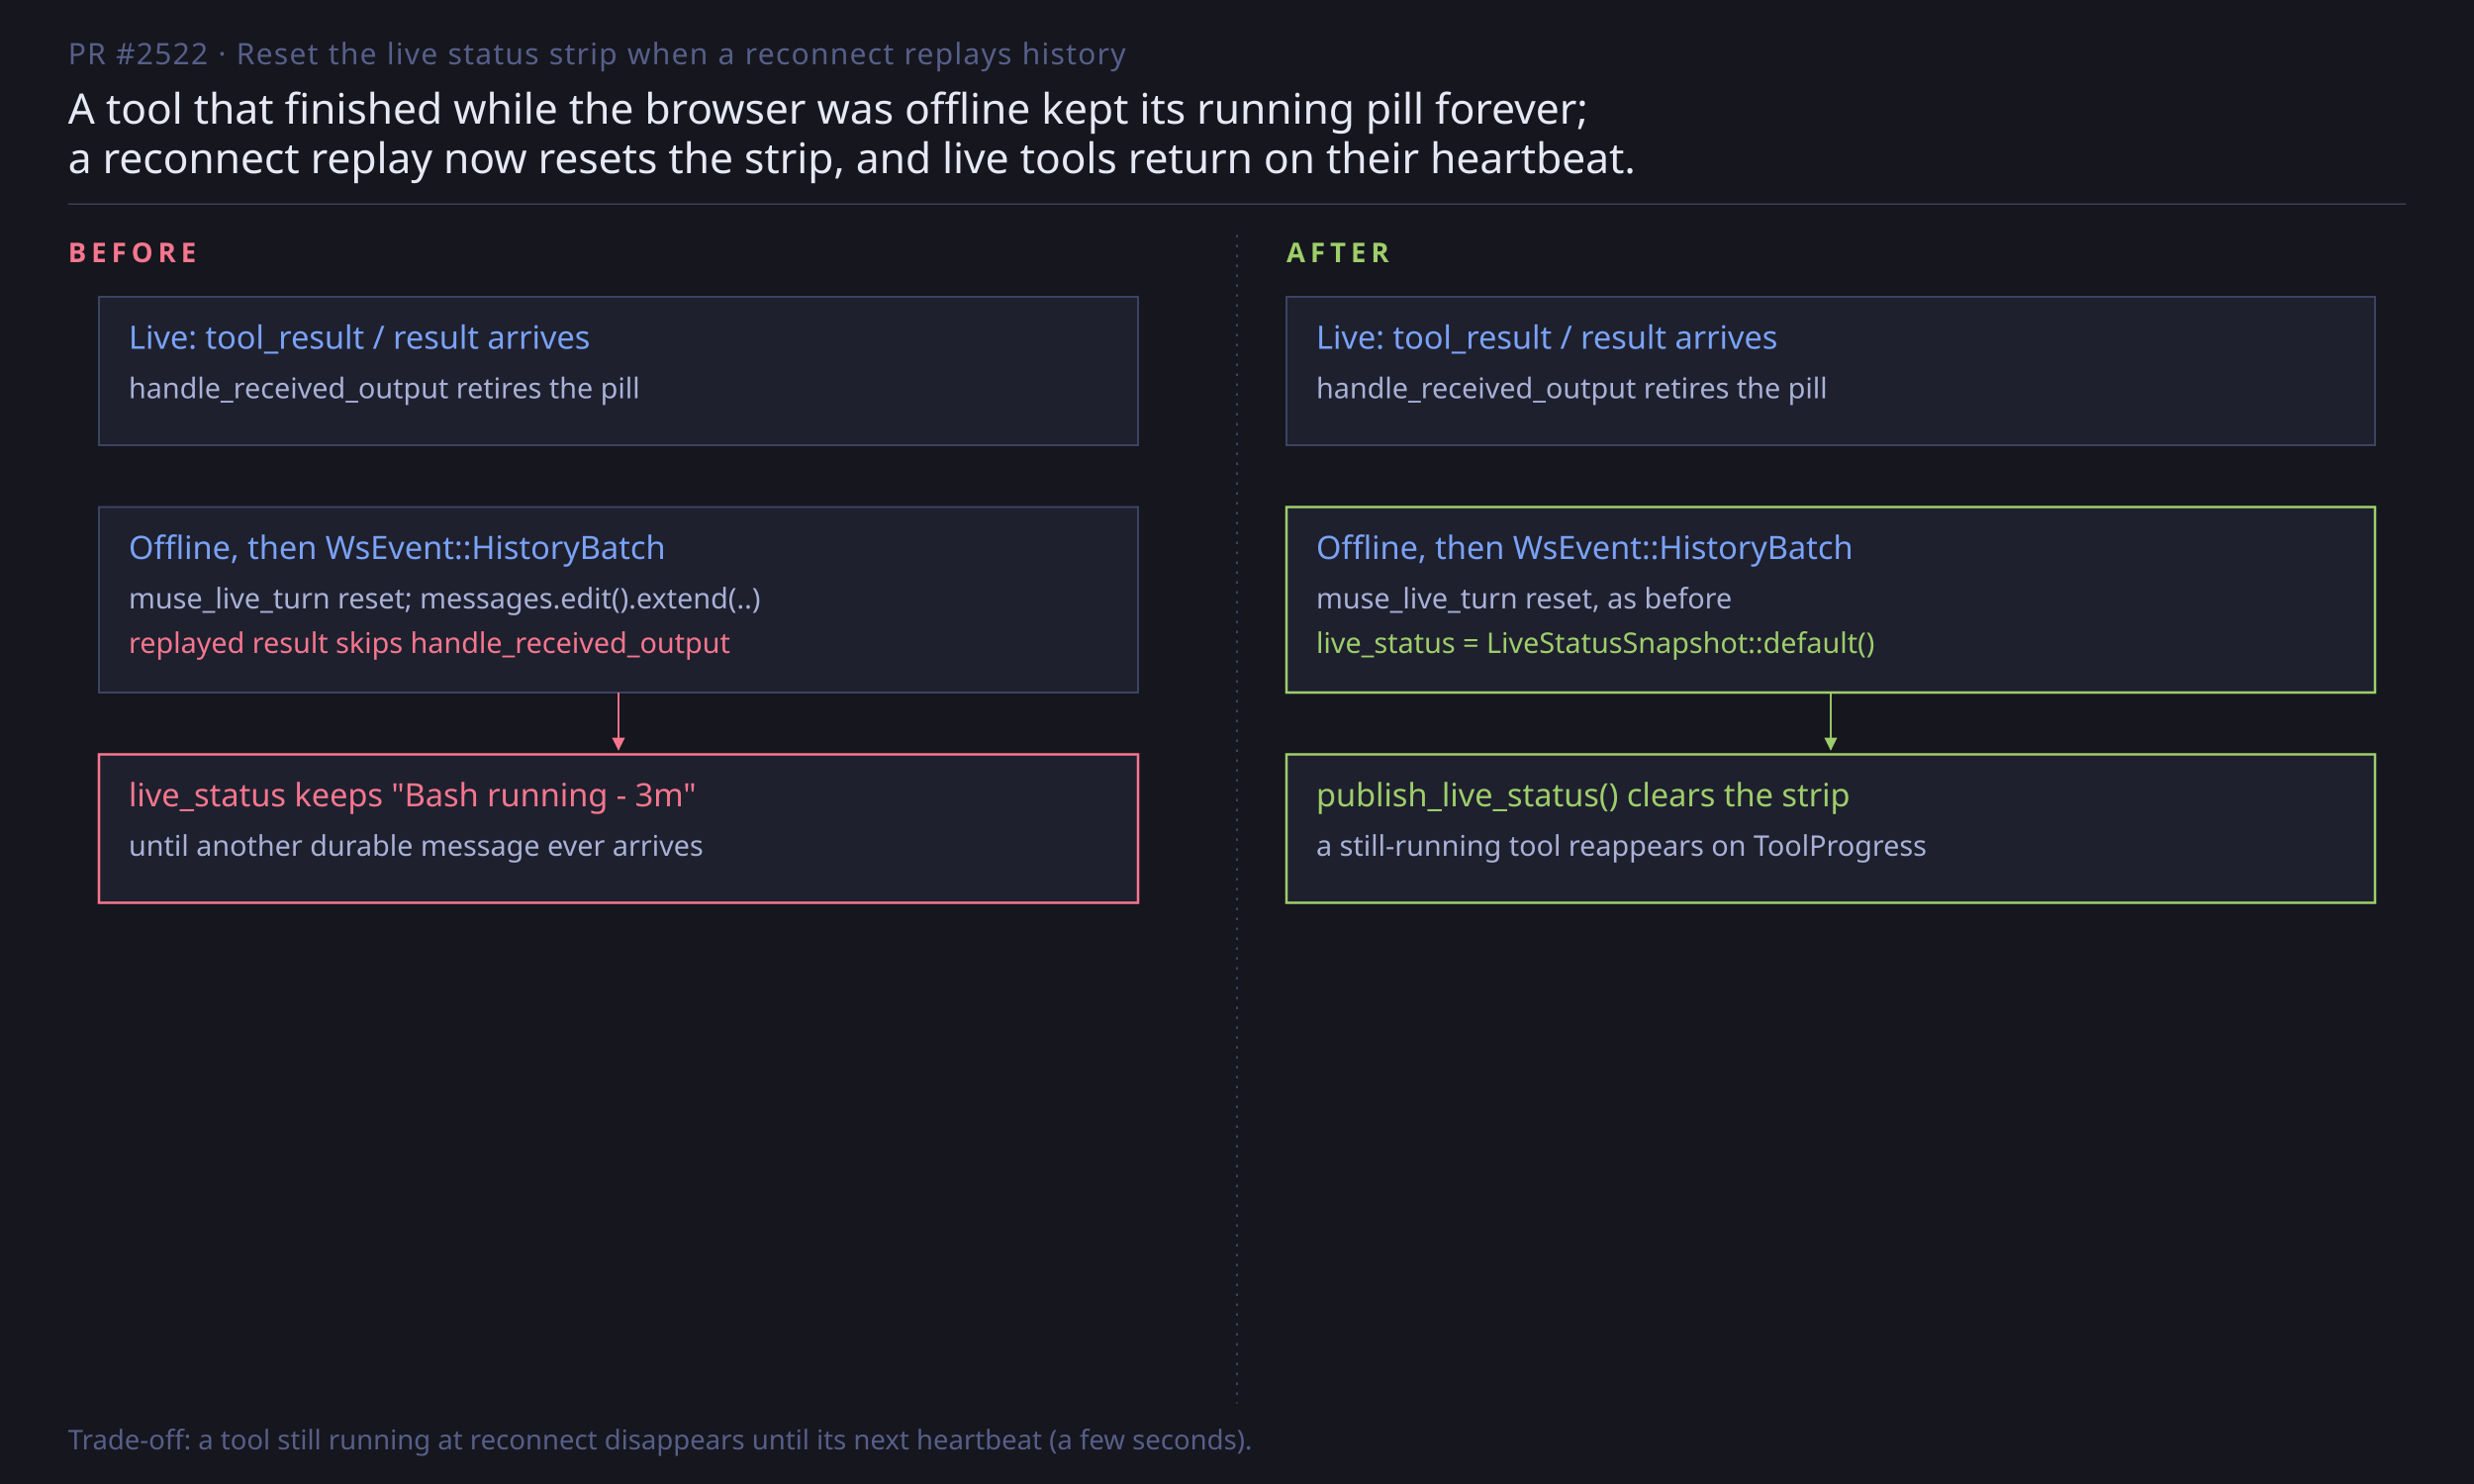
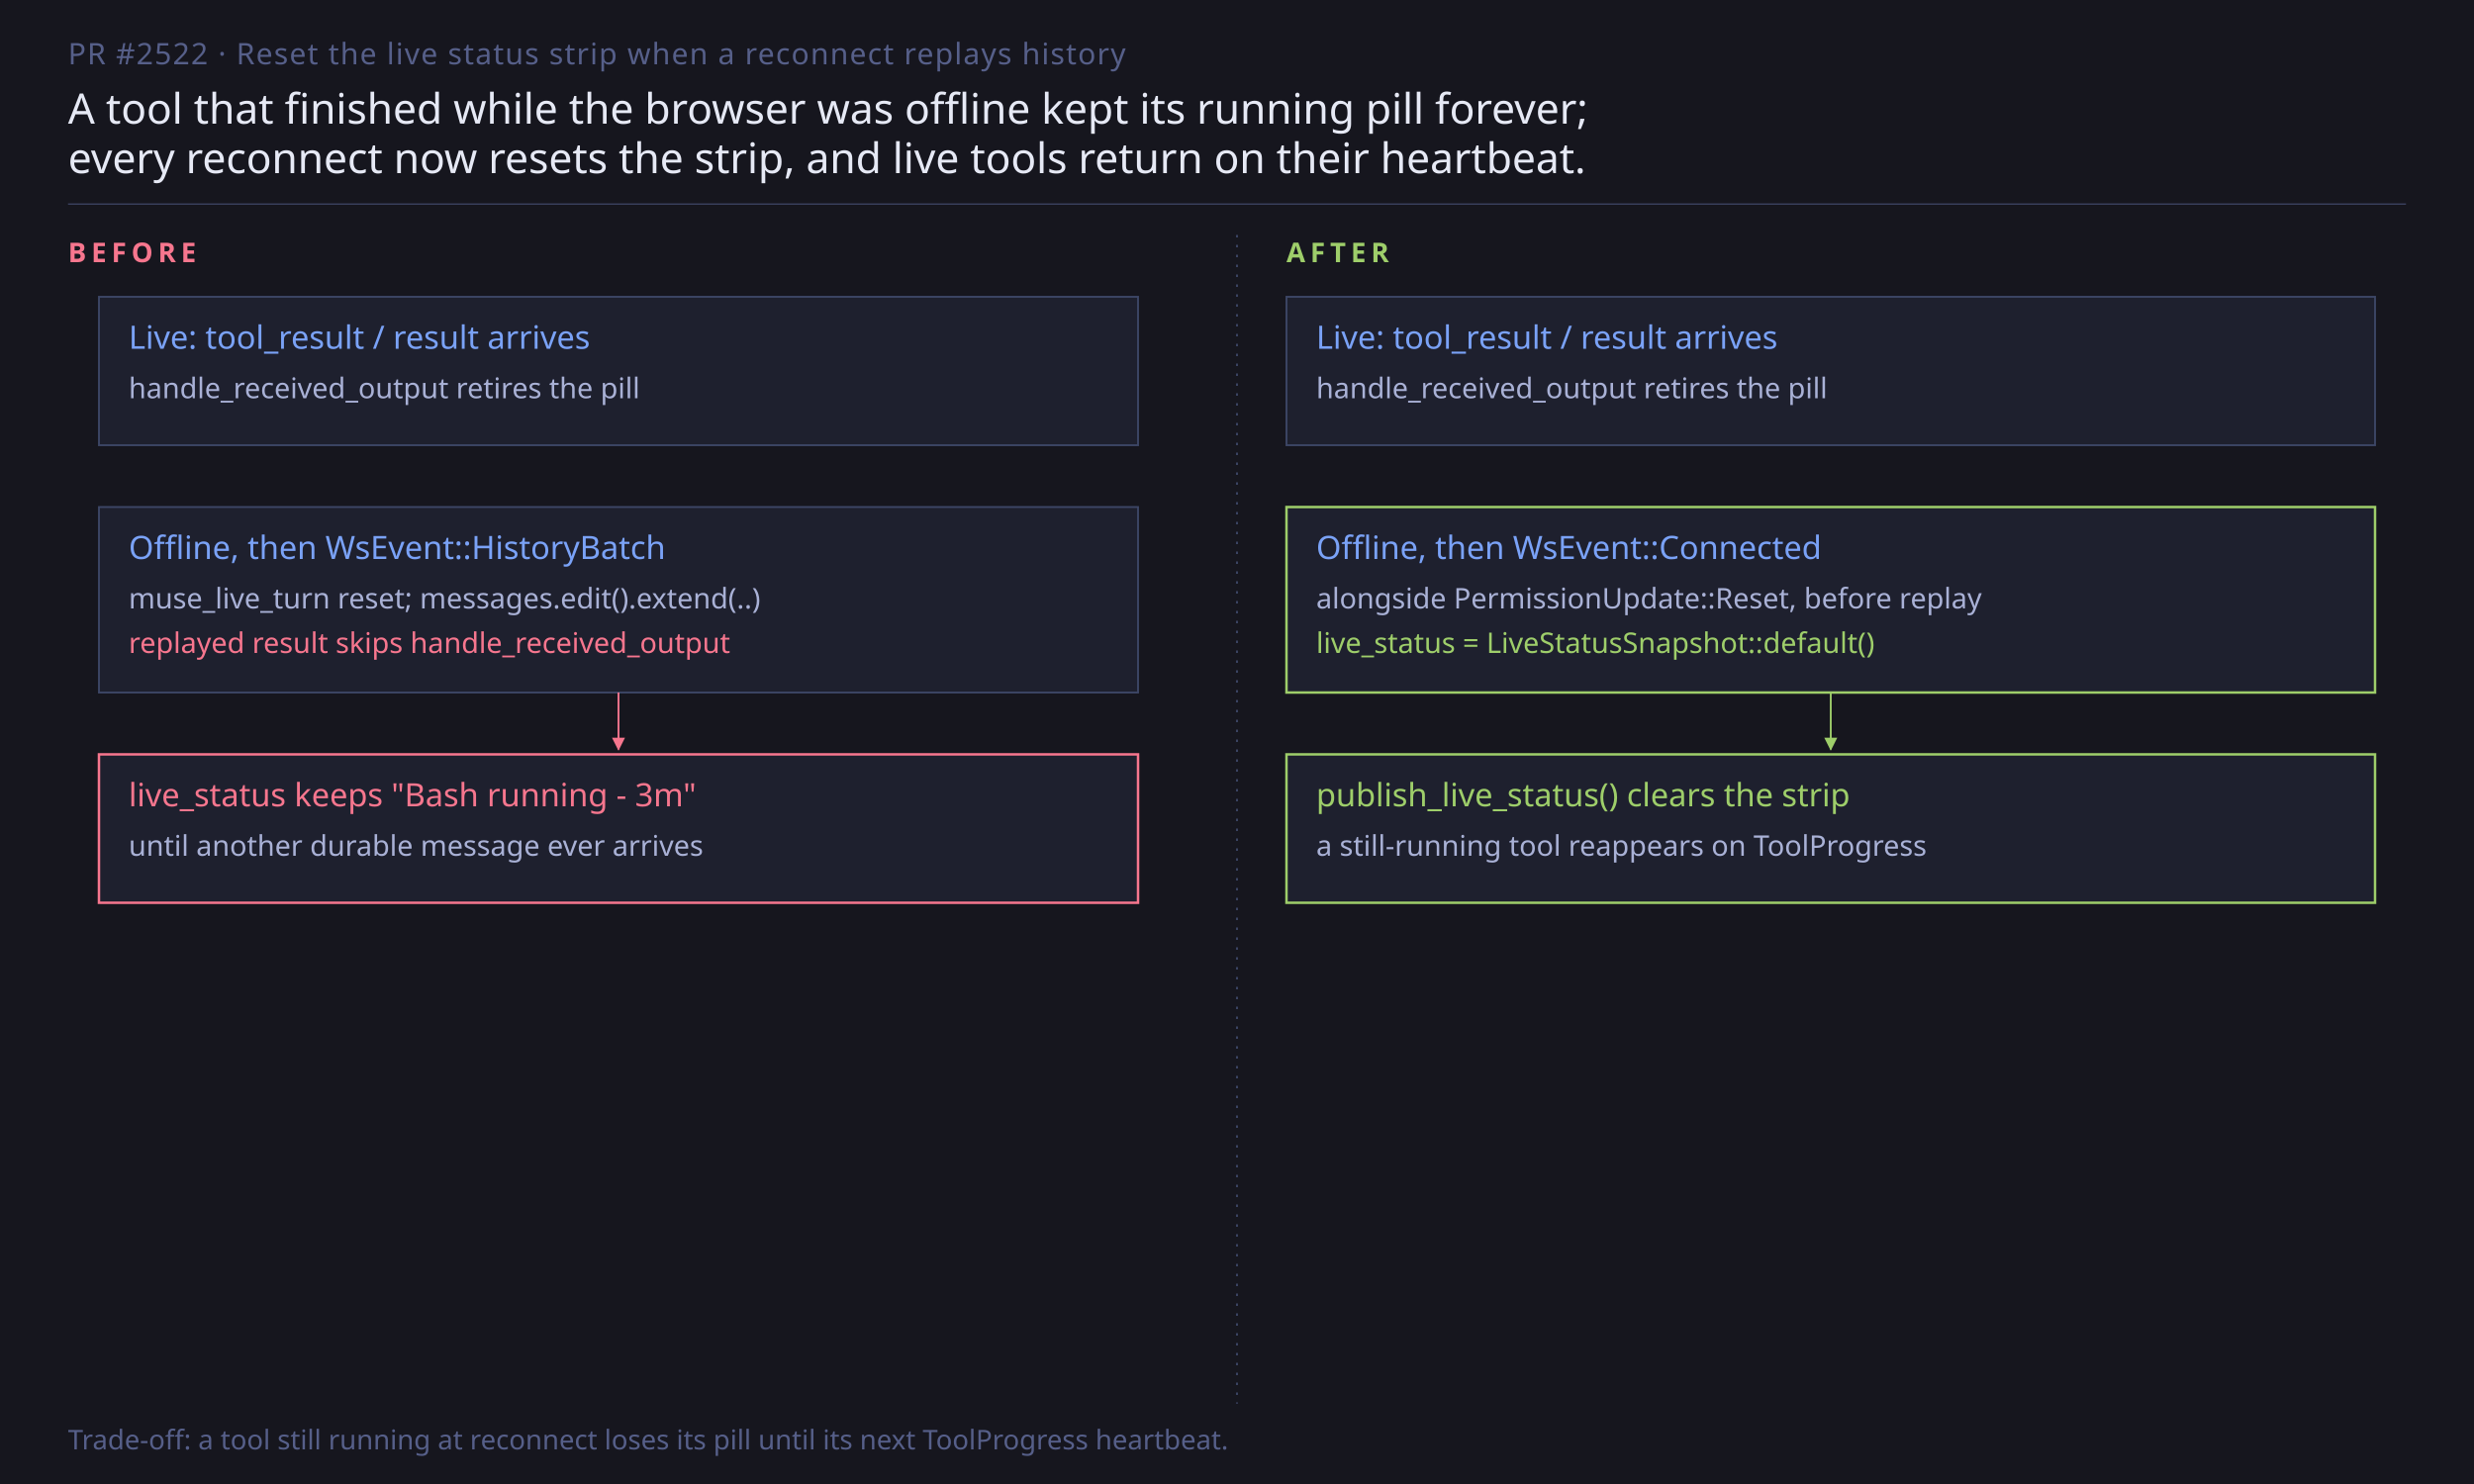
<svg xmlns="http://www.w3.org/2000/svg" viewBox="0 0 2000 1200" font-family="'Segoe UI', 'Noto Sans', 'DejaVu Sans', ui-sans-serif, system-ui, sans-serif">
  <rect x="0" y="0" width="2000" height="1200" fill="#16161e" />
  <defs>
    <marker id="arr-red" viewBox="0 0 10 10" refX="9" refY="5" markerWidth="7" markerHeight="7" orient="auto-start-reverse">
      <path d="M0,0 L10,5 L0,10 z" fill="#f7768e" />
    </marker>
    <marker id="arr-green" viewBox="0 0 10 10" refX="9" refY="5" markerWidth="7" markerHeight="7" orient="auto-start-reverse">
      <path d="M0,0 L10,5 L0,10 z" fill="#9ece6a" />
    </marker>
  </defs>
  <text x="55" y="52" font-size="24" letter-spacing="1" fill="#565f89">PR #2522 · Reset the live status strip when a reconnect replays history</text>
  <text x="55" y="100" font-size="34" fill="#e6e9f5">A tool that finished while the browser was offline kept its running pill forever;</text>
-   <text x="55" y="140" font-size="34" fill="#e6e9f5">a reconnect replay now resets the strip, and live tools return on their heartbeat.</text>
+   <text x="55" y="140" font-size="34" fill="#e6e9f5">every reconnect now resets the strip, and live tools return on their heartbeat.</text>
  <line x1="55" y1="165" x2="1945" y2="165" stroke="#3d4666" stroke-width="1" />
  <text x="55" y="212" font-size="22" font-weight="700" letter-spacing="4" fill="#f7768e">BEFORE</text>
  <text x="1040" y="212" font-size="22" font-weight="700" letter-spacing="4" fill="#9ece6a">AFTER</text>
  <line x1="1000" y1="190" x2="1000" y2="1135" stroke="#3d4666" stroke-width="1.5" stroke-dasharray="2 6" />
  <g>
    <rect x="80" y="240" width="840" height="120" fill="#1e202e" stroke="#3d4666" stroke-width="1.5" />
    <text x="104" y="282" font-size="26" fill="#7aa2f7">Live: tool_result / result arrives</text>
    <text x="104" y="322" font-size="23" fill="#a9b1d6">handle_received_output retires the pill</text>
  </g>
  <g>
    <rect x="80" y="410" width="840" height="150" fill="#1e202e" stroke="#3d4666" stroke-width="1.5" />
    <text x="104" y="452" font-size="26" fill="#7aa2f7">Offline, then WsEvent::HistoryBatch</text>
    <text x="104" y="492" font-size="23" fill="#a9b1d6">muse_live_turn reset; messages.edit().extend(..)</text>
    <text x="104" y="528" font-size="23" fill="#f7768e">replayed result skips handle_received_output</text>
  </g>
  <line x1="500" y1="560" x2="500" y2="606" stroke="#f7768e" stroke-width="1.5" marker-end="url(#arr-red)" />
  <g>
    <rect x="80" y="610" width="840" height="120" fill="#1e202e" stroke="#f7768e" stroke-width="2" />
    <text x="104" y="652" font-size="26" fill="#f7768e">live_status keeps "Bash running - 3m"</text>
    <text x="104" y="692" font-size="23" fill="#a9b1d6">until another durable message ever arrives</text>
  </g>
  <g>
    <rect x="1040" y="240" width="880" height="120" fill="#1e202e" stroke="#3d4666" stroke-width="1.5" />
    <text x="1064" y="282" font-size="26" fill="#7aa2f7">Live: tool_result / result arrives</text>
    <text x="1064" y="322" font-size="23" fill="#a9b1d6">handle_received_output retires the pill</text>
  </g>
  <g>
    <rect x="1040" y="410" width="880" height="150" fill="#1e202e" stroke="#9ece6a" stroke-width="2" />
-     <text x="1064" y="452" font-size="26" fill="#7aa2f7">Offline, then WsEvent::HistoryBatch</text>
-     <text x="1064" y="492" font-size="23" fill="#a9b1d6">muse_live_turn reset, as before</text>
+     <text x="1064" y="452" font-size="26" fill="#7aa2f7">Offline, then WsEvent::Connected</text>
+     <text x="1064" y="492" font-size="23" fill="#a9b1d6">alongside PermissionUpdate::Reset, before replay</text>
    <text x="1064" y="528" font-size="23" fill="#9ece6a">live_status = LiveStatusSnapshot::default()</text>
  </g>
  <line x1="1480" y1="560" x2="1480" y2="606" stroke="#9ece6a" stroke-width="1.5" marker-end="url(#arr-green)" />
  <g>
    <rect x="1040" y="610" width="880" height="120" fill="#1e202e" stroke="#9ece6a" stroke-width="2" />
    <text x="1064" y="652" font-size="26" fill="#9ece6a">publish_live_status() clears the strip</text>
    <text x="1064" y="692" font-size="23" fill="#a9b1d6">a still-running tool reappears on ToolProgress</text>
  </g>
-   <text x="55" y="1172" font-size="22" fill="#565f89">Trade-off: a tool still running at reconnect disappears until its next heartbeat (a few seconds).</text>
+   <text x="55" y="1172" font-size="22" fill="#565f89">Trade-off: a tool still running at reconnect loses its pill until its next ToolProgress heartbeat.</text>
</svg>
